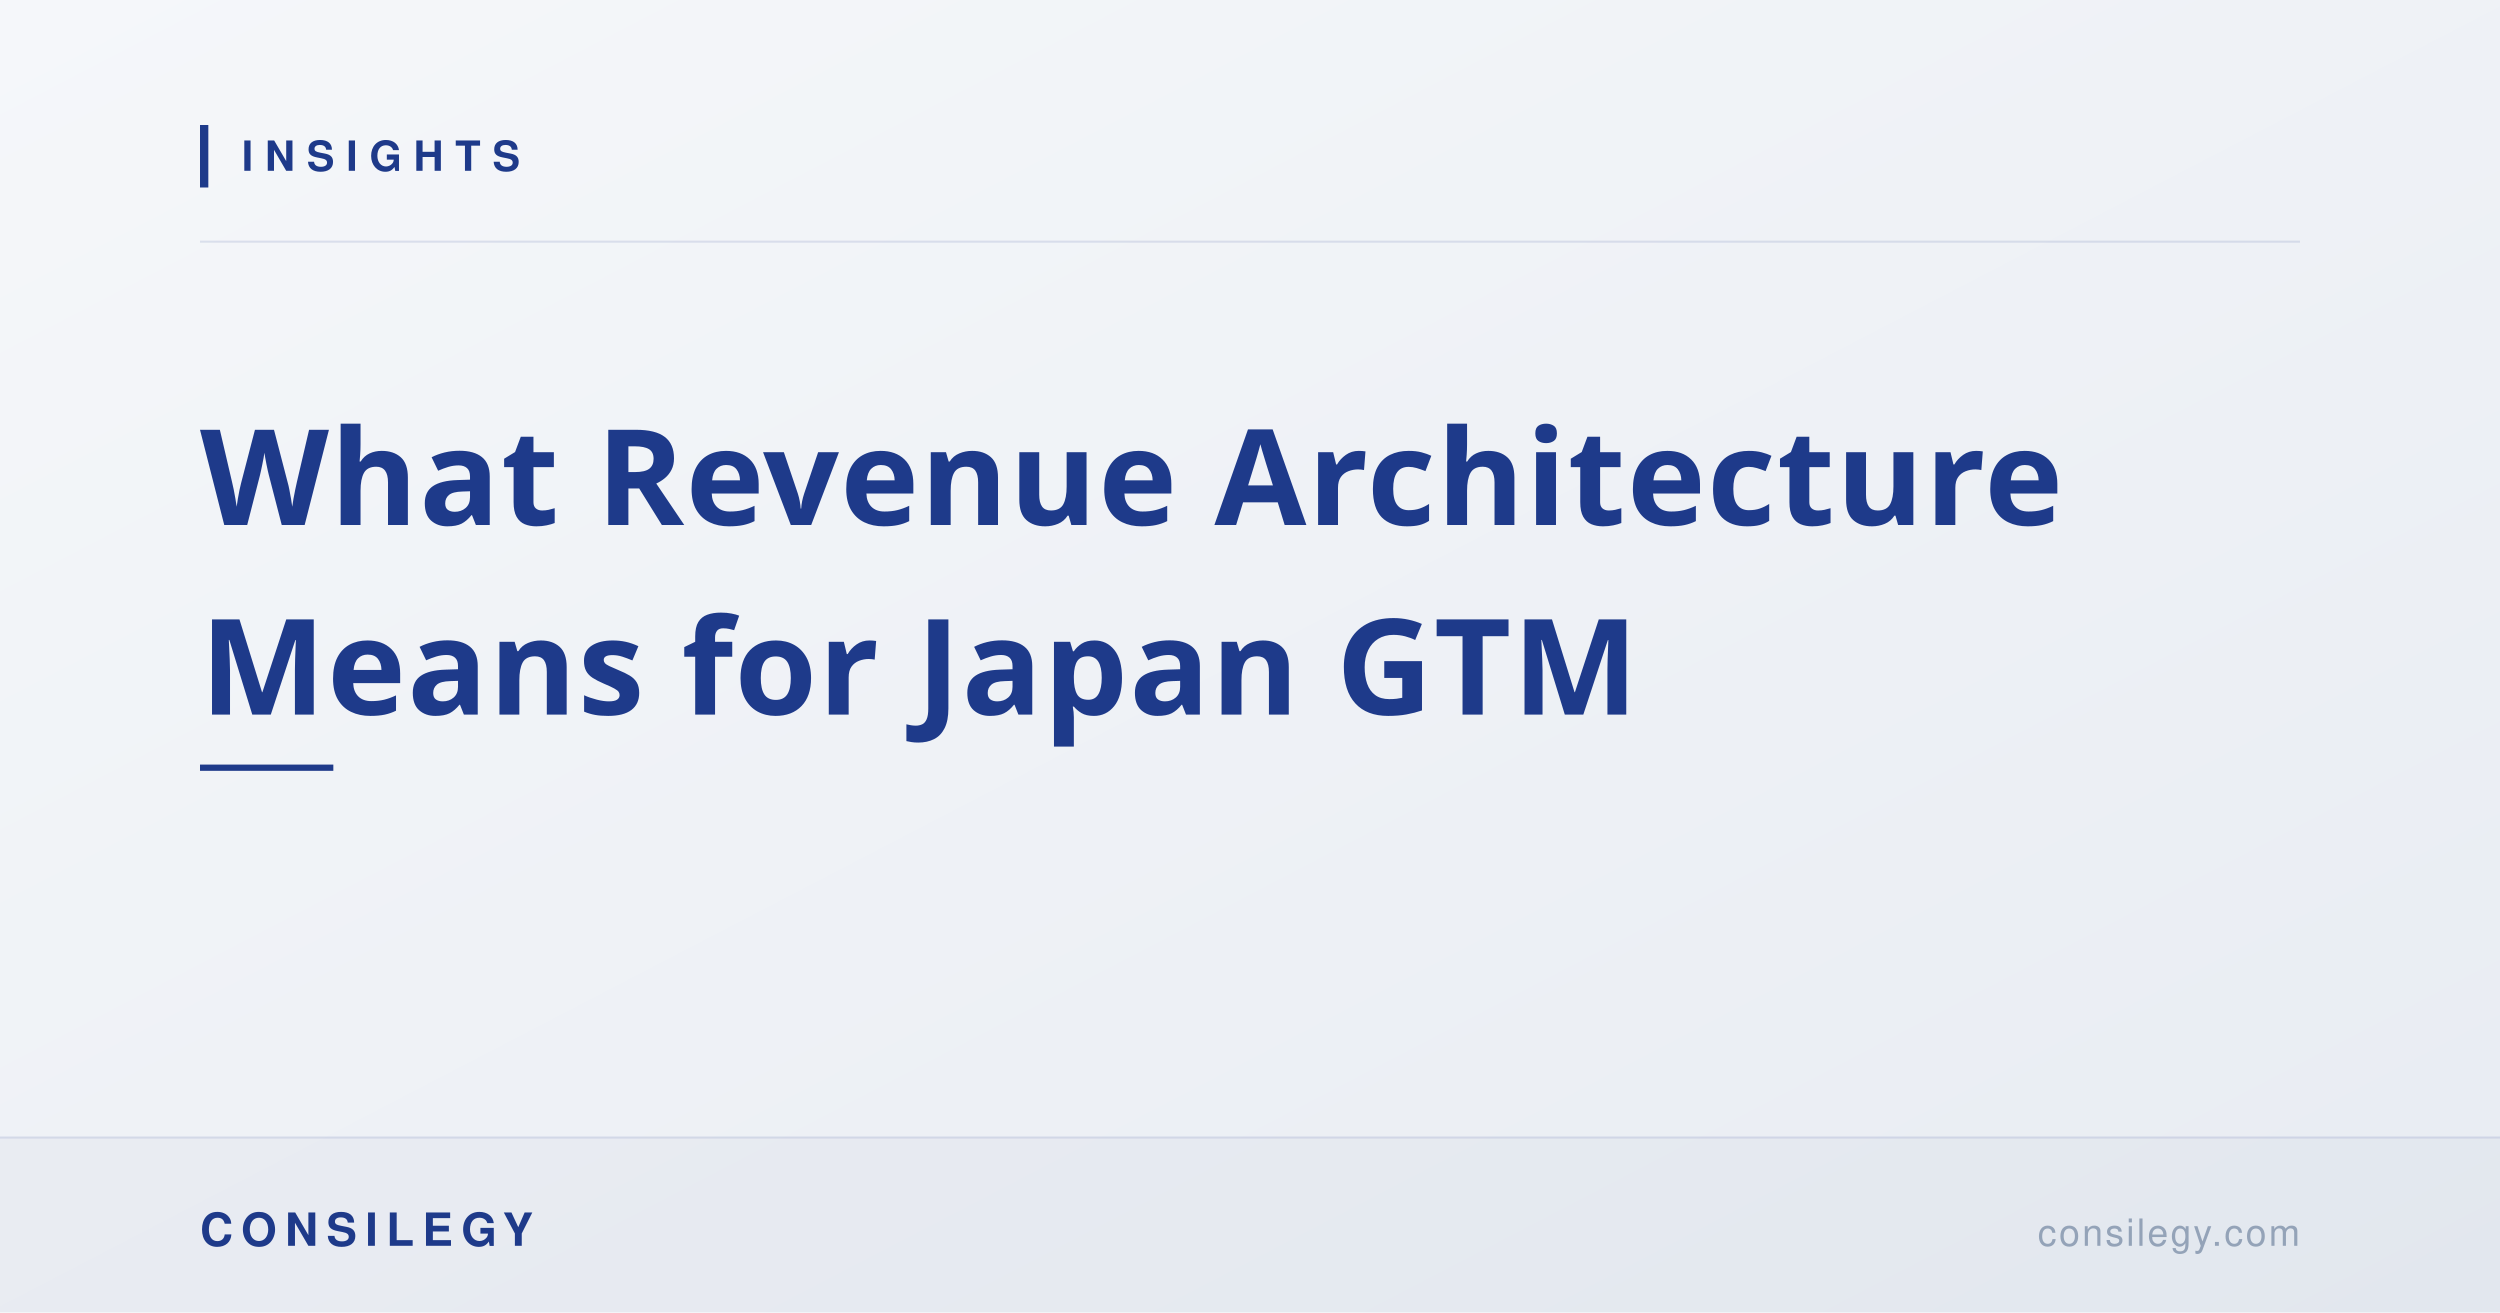
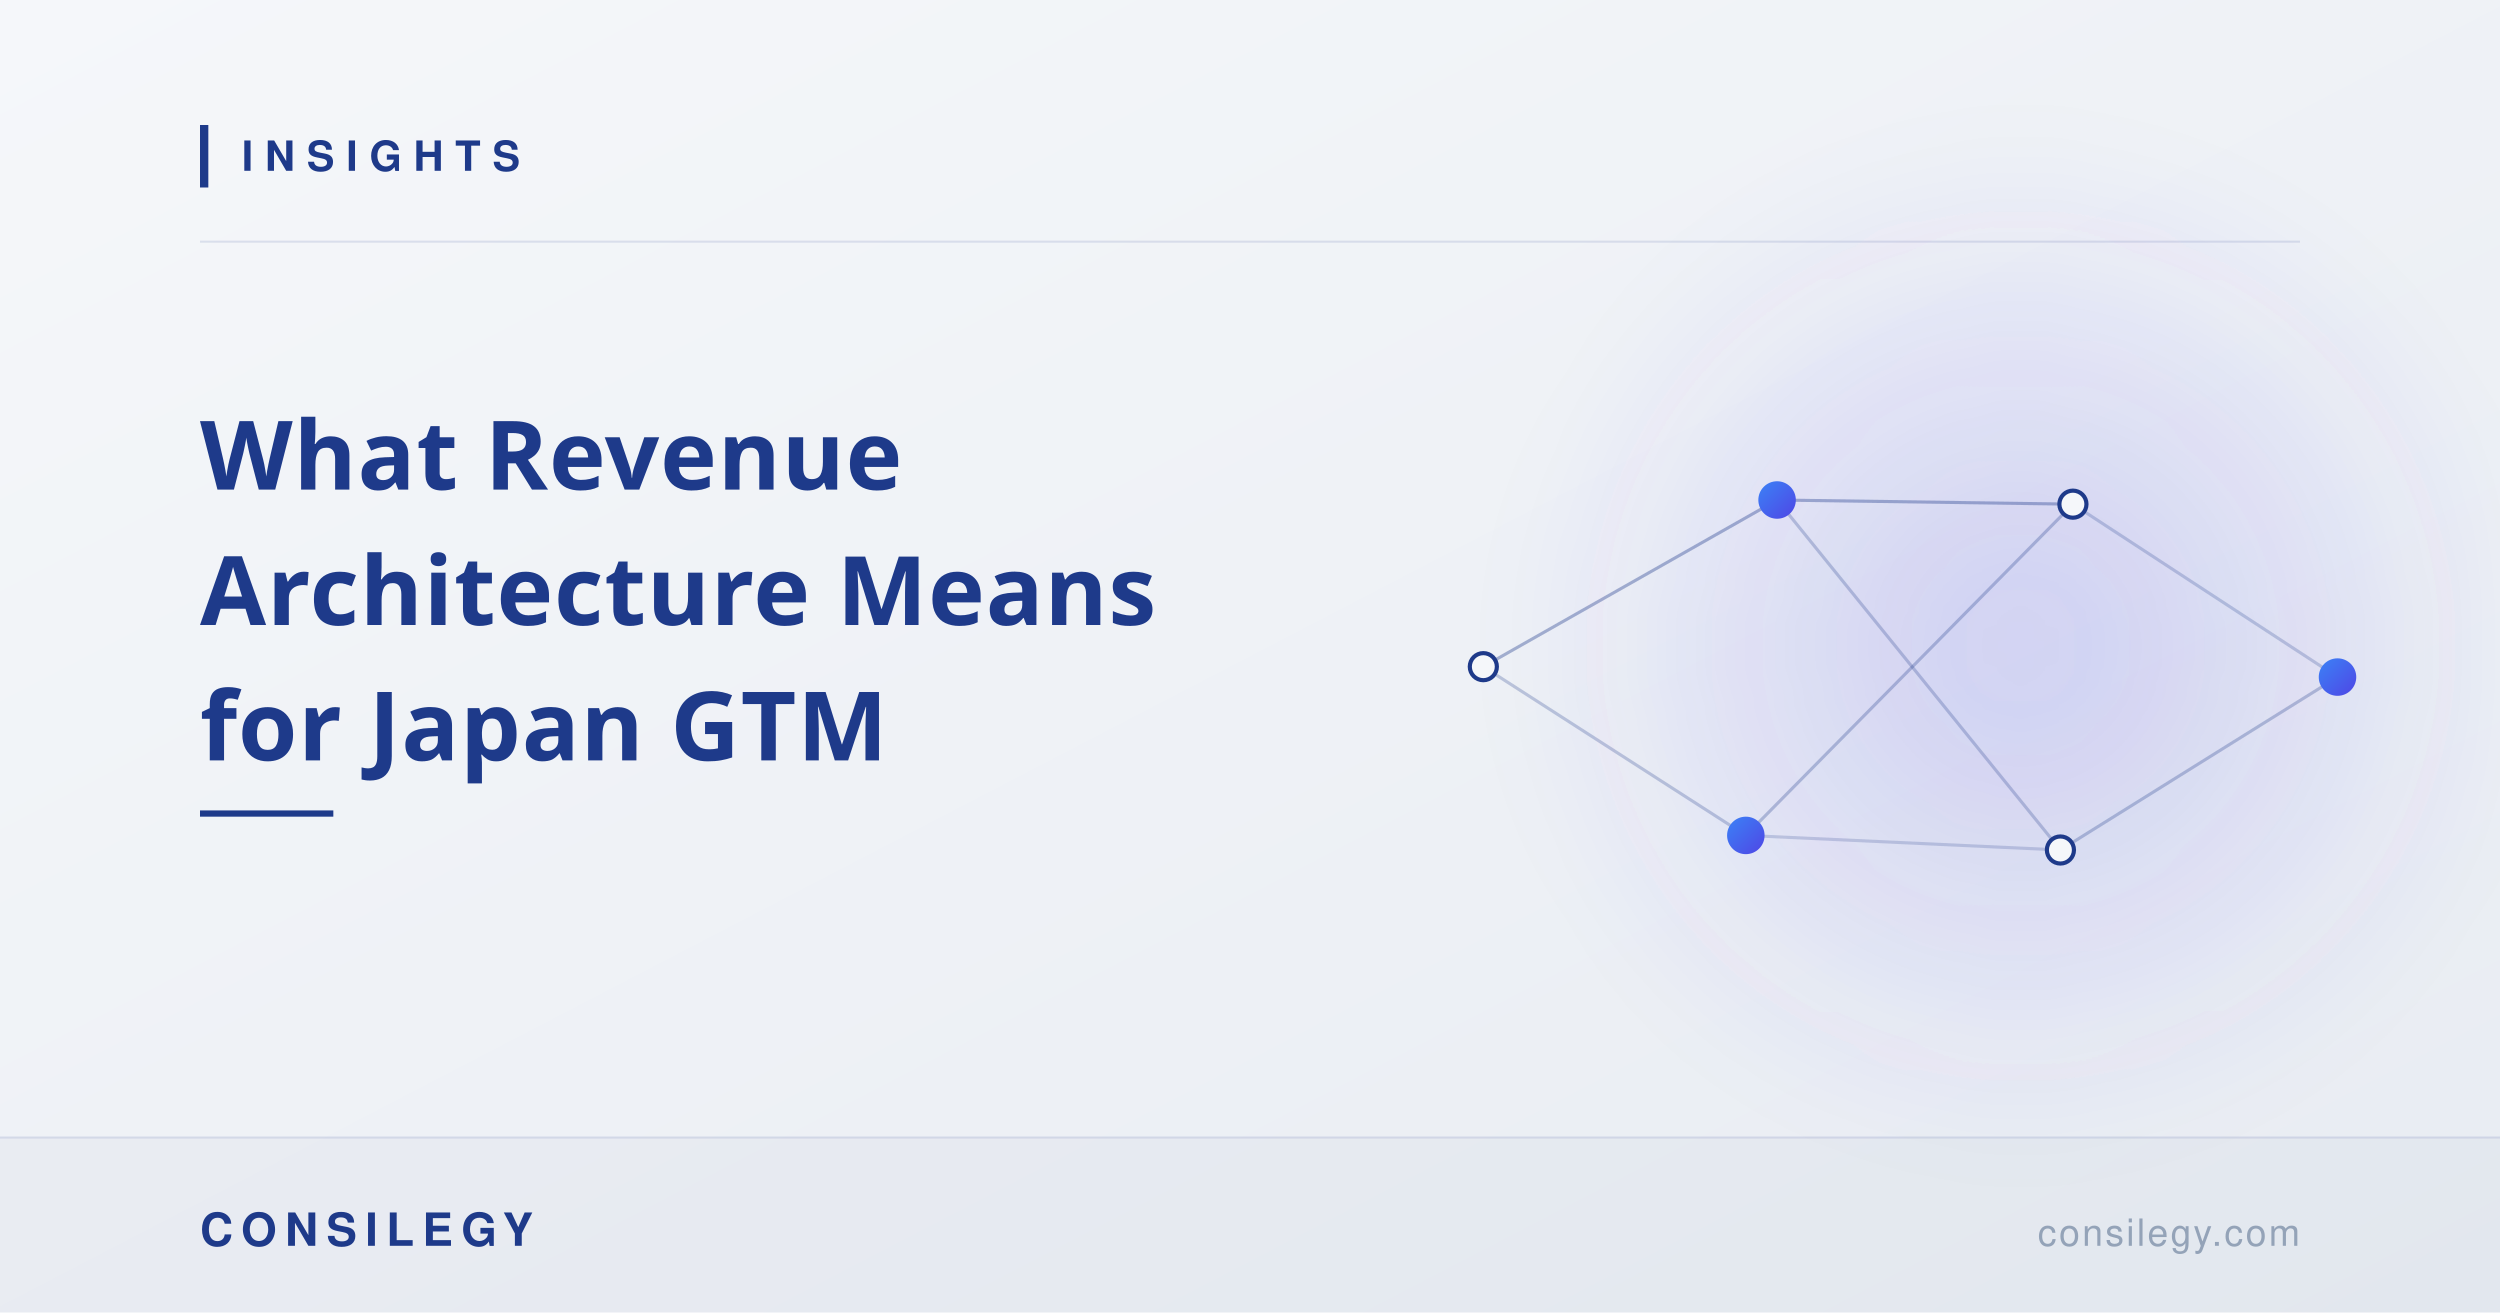
<svg xmlns="http://www.w3.org/2000/svg" viewBox="0 0 1200 630" width="1200" height="630">
  <defs>
    <linearGradient id="bg" x1="0%" y1="0%" x2="100%" y2="100%">
      <stop offset="0%" stop-color="#F5F7FA" />
      <stop offset="100%" stop-color="#E8ECF2" />
    </linearGradient>
+     <linearGradient id="bi" x1="0%" y1="0%" x2="100%" y2="100%">
+       <stop offset="0%" stop-color="#3B82F6" />
+       <stop offset="100%" stop-color="#4F46E5" />
+     </linearGradient>
+     <radialGradient id="glow" cx="50%" cy="50%" r="50%">
+       <stop offset="0%" stop-color="#4F46E5" stop-opacity="0.20" />
+       <stop offset="100%" stop-color="#4F46E5" stop-opacity="0" />
+     </radialGradient>
+     <filter id="soft" x="-60%" y="-60%" width="220%" height="220%">
+       <feGaussianBlur stdDeviation="26" />
+     </filter>
  </defs>
  <rect width="1200" height="630" fill="url(#bg)" />
+   <circle cx="970" cy="310" r="240" fill="url(#glow)" filter="url(#soft)" />
+   <line x1="712" y1="320" x2="853" y2="240" stroke="#1E3A8A" stroke-opacity="0.37" stroke-width="1.5" />
+   <line x1="712" y1="320" x2="838" y2="401" stroke="#1E3A8A" stroke-opacity="0.25" stroke-width="1.5" />
+   <line x1="853" y1="240" x2="995" y2="242" stroke="#1E3A8A" stroke-opacity="0.37" stroke-width="1.5" />
+   <line x1="853" y1="240" x2="989" y2="408" stroke="#1E3A8A" stroke-opacity="0.25" stroke-width="1.5" />
+   <line x1="838" y1="401" x2="995" y2="242" stroke="#1E3A8A" stroke-opacity="0.28" stroke-width="1.5" />
+   <line x1="838" y1="401" x2="989" y2="408" stroke="#1E3A8A" stroke-opacity="0.20" stroke-width="1.5" />
+   <line x1="995" y1="242" x2="1122" y2="325" stroke="#1E3A8A" stroke-opacity="0.23" stroke-width="1.5" />
+   <line x1="989" y1="408" x2="1122" y2="325" stroke="#1E3A8A" stroke-opacity="0.28" stroke-width="1.5" />
+   <circle cx="712" cy="320" r="6.5" fill="#F5F7FA" stroke="#1E3A8A" stroke-width="2" />
+   <circle cx="853" cy="240" r="9" fill="url(#bi)" />
+   <circle cx="838" cy="401" r="9" fill="url(#bi)" />
+   <circle cx="995" cy="242" r="6.5" fill="#F5F7FA" stroke="#1E3A8A" stroke-width="2" />
+   <circle cx="989" cy="408" r="6.5" fill="#F5F7FA" stroke="#1E3A8A" stroke-width="2" />
+   <circle cx="1122" cy="325" r="9" fill="url(#bi)" />
  <rect x="96" y="60" width="4" height="30" fill="#1E3A8A" />
  <text x="116" y="82" font-family="'Helvetica Neue',Helvetica,Arial,sans-serif" font-size="20" font-weight="600" fill="#1E3A8A" letter-spacing="0.28em">INSIGHTS</text>
  <line x1="96" y1="116" x2="1104" y2="116" stroke="#1E3A8A" stroke-opacity="0.12" stroke-width="1" />
-   <text x="96" y="252" font-family="'Hiragino Sans','Hiragino Kaku Gothic ProN',system-ui,sans-serif" font-size="64" font-weight="600" fill="#1E3A8A" letter-spacing="0.01em">What Revenue Architecture</text>
-   <text x="96" y="343" font-family="'Hiragino Sans','Hiragino Kaku Gothic ProN',system-ui,sans-serif" font-size="64" font-weight="600" fill="#1E3A8A" letter-spacing="0.01em">Means for Japan GTM</text>
-   <rect x="96" y="367" width="64" height="3" fill="#1E3A8A" />
+   <text x="96" y="235" font-family="'Hiragino Sans','Hiragino Kaku Gothic ProN',system-ui,sans-serif" font-size="46" font-weight="600" fill="#1E3A8A" letter-spacing="0.01em">What Revenue</text>
+   <text x="96" y="300" font-family="'Hiragino Sans','Hiragino Kaku Gothic ProN',system-ui,sans-serif" font-size="46" font-weight="600" fill="#1E3A8A" letter-spacing="0.01em">Architecture Means</text>
+   <text x="96" y="365" font-family="'Hiragino Sans','Hiragino Kaku Gothic ProN',system-ui,sans-serif" font-size="46" font-weight="600" fill="#1E3A8A" letter-spacing="0.01em">for Japan GTM</text>
+   <rect x="96" y="389" width="64" height="3" fill="#1E3A8A" />
  <rect x="0" y="546" width="1200" height="84" fill="#1E3A8A" fill-opacity="0.035" />
  <line x1="0" y1="546" x2="1200" y2="546" stroke="#1E3A8A" stroke-opacity="0.12" stroke-width="1" />
  <text x="96" y="598" font-family="'Helvetica Neue',Helvetica,Arial,sans-serif" font-size="22" font-weight="600" fill="#1E3A8A" letter-spacing="0.18em">CONSILEGY</text>
  <text x="1104" y="598" text-anchor="end" font-family="'Helvetica Neue',Helvetica,Arial,sans-serif" font-size="18" font-weight="400" fill="#94A3B8" letter-spacing="0.06em">consilegy.com</text>
</svg>
